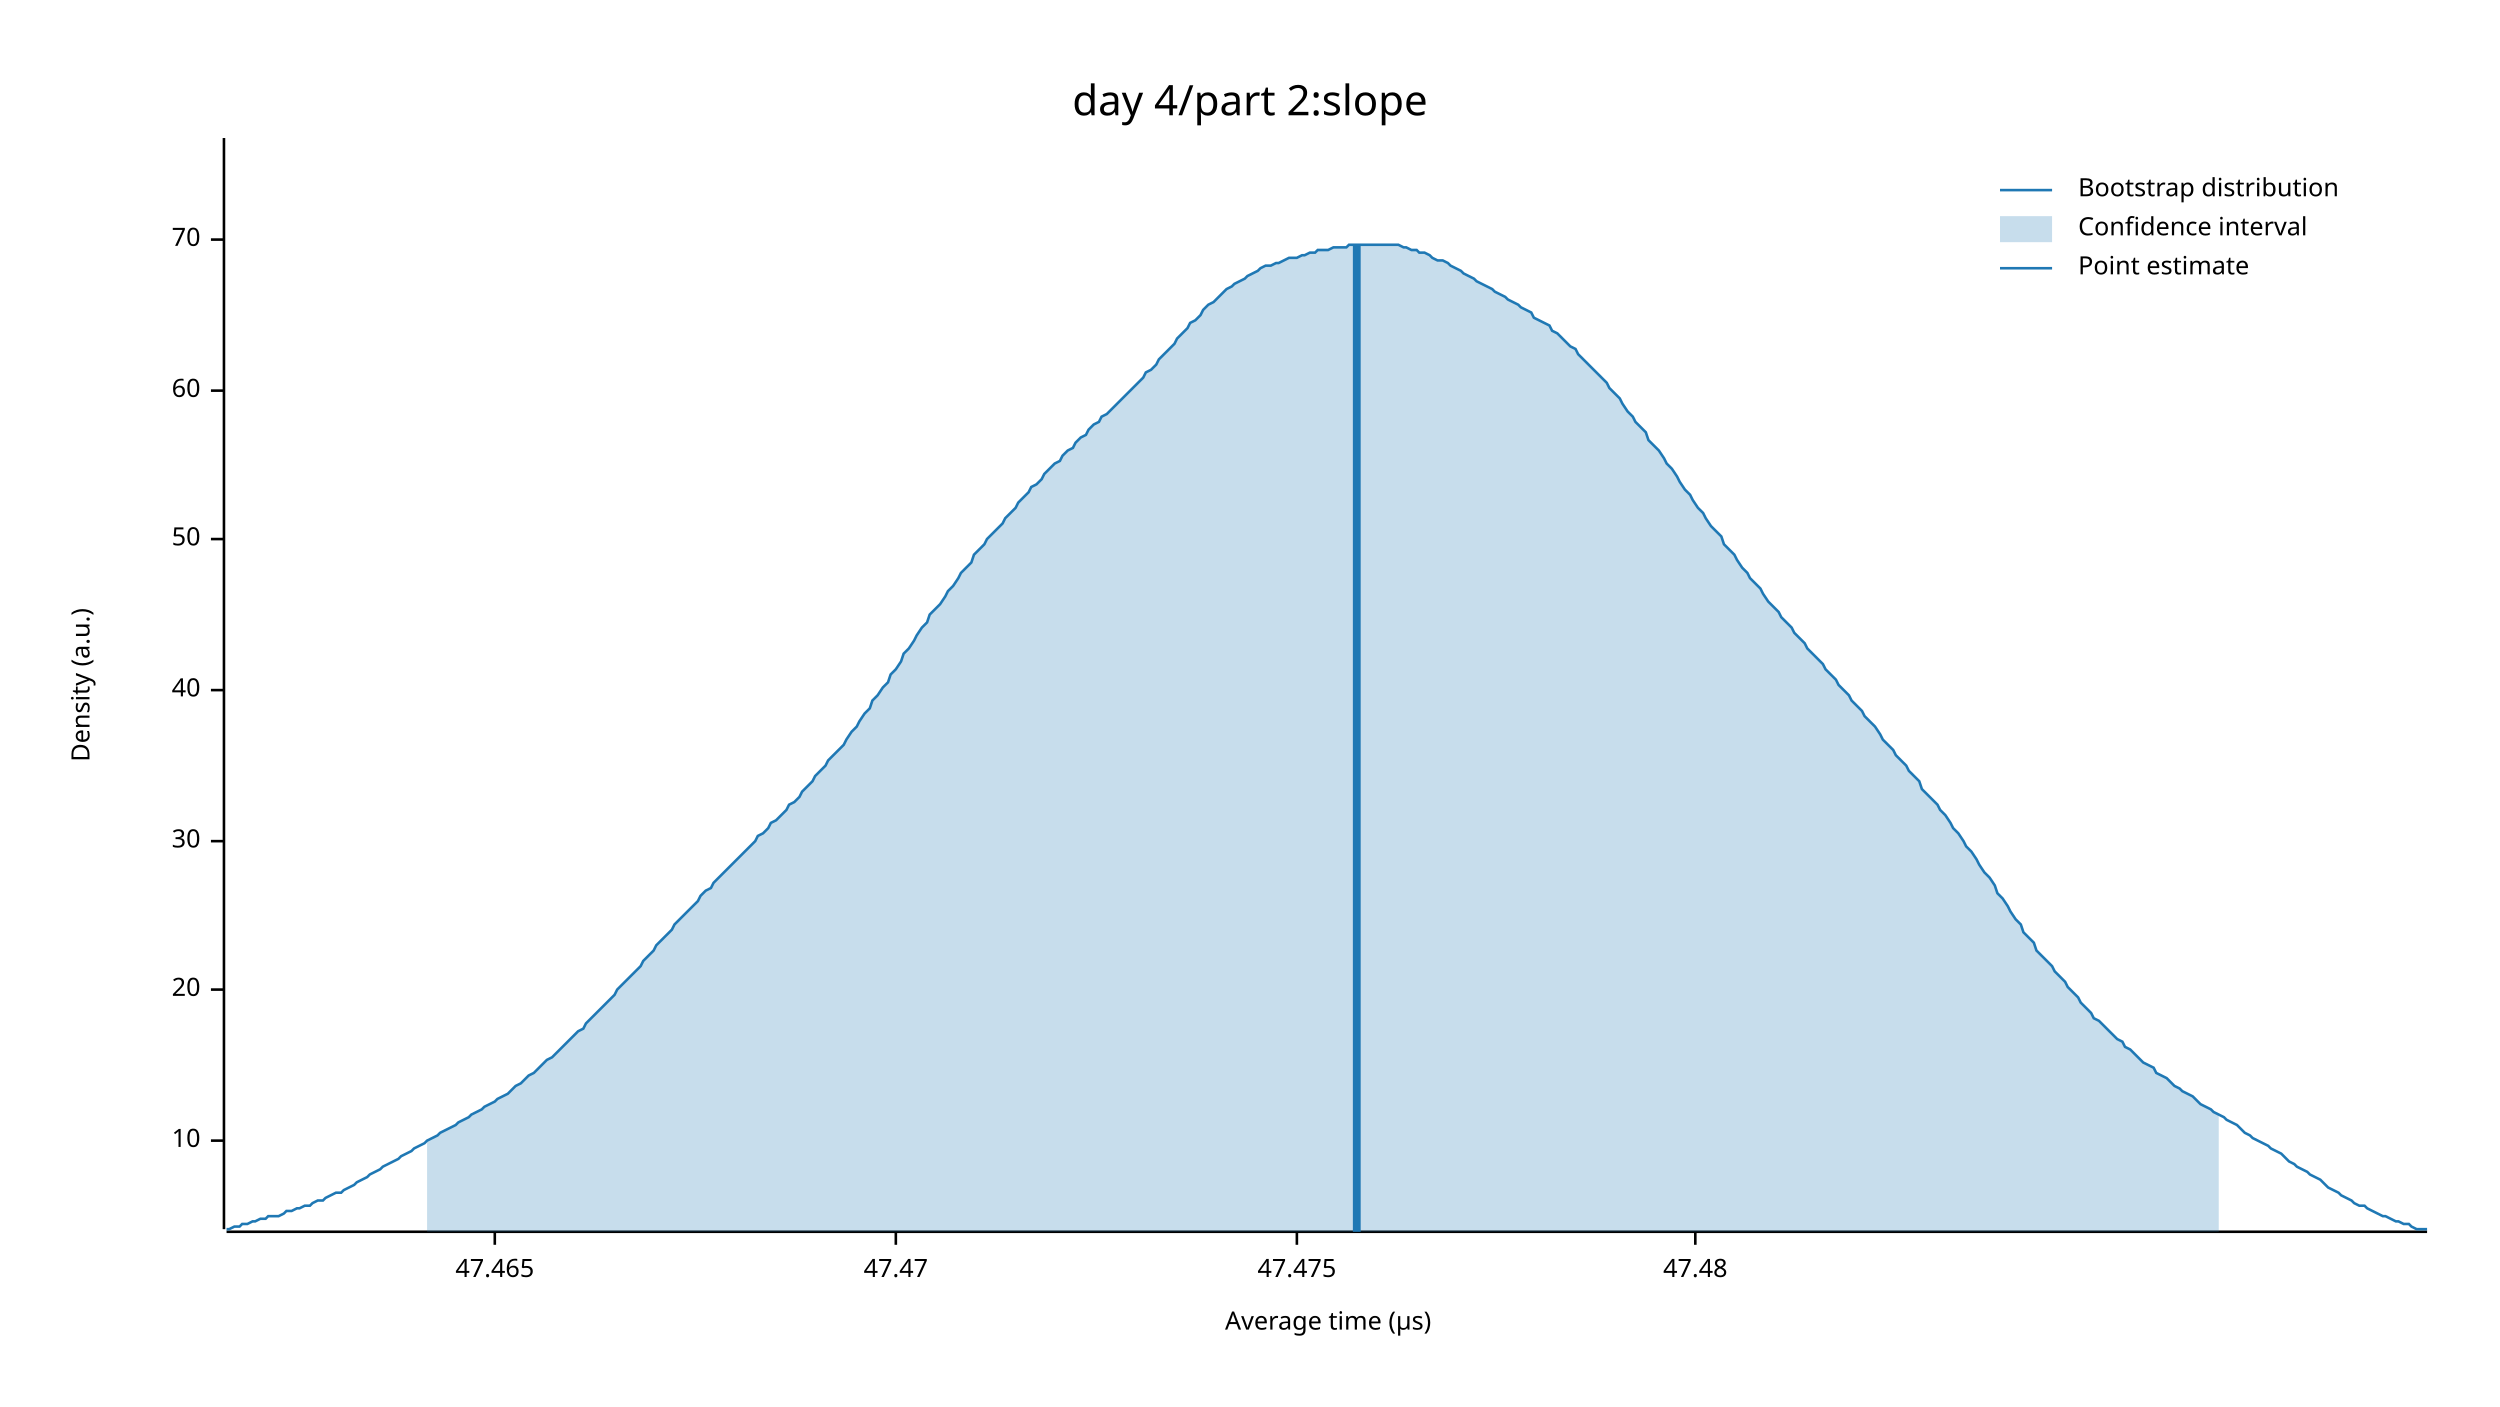
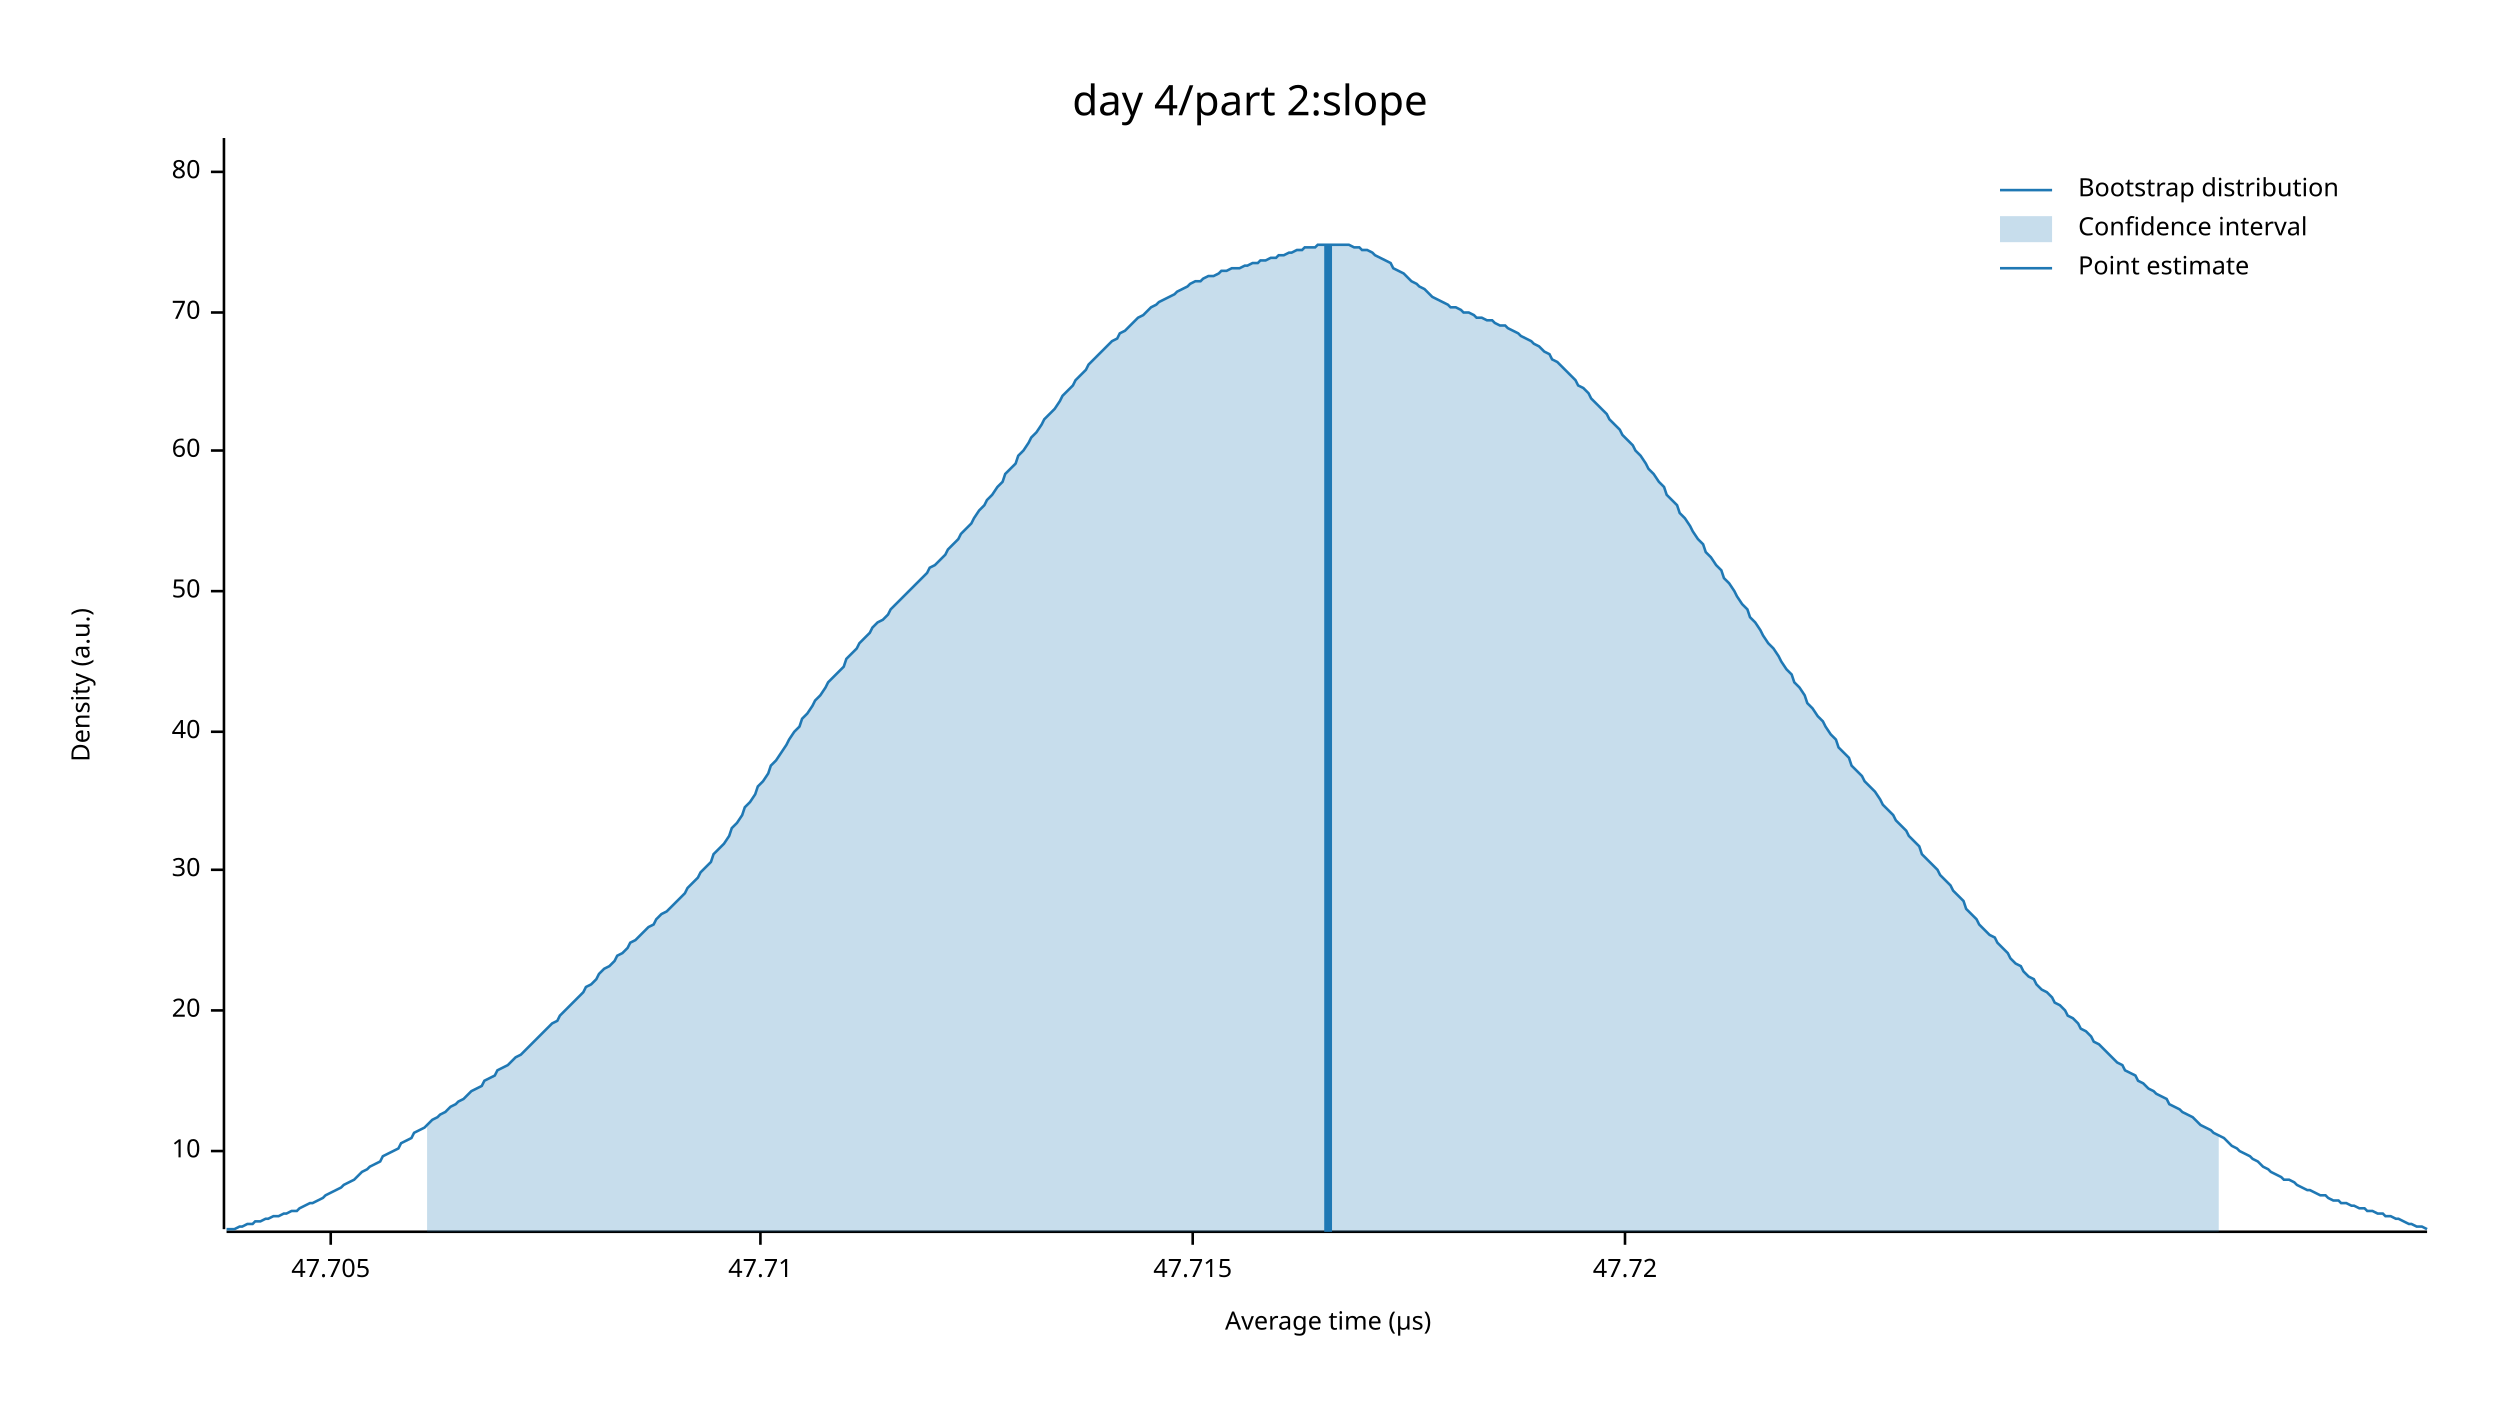
<svg xmlns="http://www.w3.org/2000/svg" width="960" height="540" viewBox="0 0 960 540">
  <text x="480" y="32" dy="0.76em" text-anchor="middle" font-family="sans-serif" font-size="16.129" opacity="1" fill="#000000">
day 4/part 2:slope
</text>
  <text x="27" y="263" dy="0.76em" text-anchor="middle" font-family="sans-serif" font-size="9.677" opacity="1" fill="#000000" transform="rotate(270, 27, 263)">
Density (a.u.)
</text>
  <text x="510" y="513" dy="-0.5ex" text-anchor="middle" font-family="sans-serif" font-size="9.677" opacity="1" fill="#000000">
Average time (µs)
</text>
  <polyline fill="none" opacity="1" stroke="#000000" stroke-width="1" points="86,53 86,472 " />
-   <text x="77" y="438" dy="0.5ex" text-anchor="end" font-family="sans-serif" font-size="9.677" opacity="1" fill="#000000">
+   <text x="77" y="442" dy="0.5ex" text-anchor="end" font-family="sans-serif" font-size="9.677" opacity="1" fill="#000000">
10
</text>
-   <polyline fill="none" opacity="1" stroke="#000000" stroke-width="1" points="81,438 86,438 " />
-   <text x="77" y="380" dy="0.5ex" text-anchor="end" font-family="sans-serif" font-size="9.677" opacity="1" fill="#000000">
+   <polyline fill="none" opacity="1" stroke="#000000" stroke-width="1" points="81,442 86,442 " />
+   <text x="77" y="388" dy="0.5ex" text-anchor="end" font-family="sans-serif" font-size="9.677" opacity="1" fill="#000000">
20
</text>
-   <polyline fill="none" opacity="1" stroke="#000000" stroke-width="1" points="81,380 86,380 " />
-   <text x="77" y="323" dy="0.5ex" text-anchor="end" font-family="sans-serif" font-size="9.677" opacity="1" fill="#000000">
+   <polyline fill="none" opacity="1" stroke="#000000" stroke-width="1" points="81,388 86,388 " />
+   <text x="77" y="334" dy="0.5ex" text-anchor="end" font-family="sans-serif" font-size="9.677" opacity="1" fill="#000000">
30
</text>
-   <polyline fill="none" opacity="1" stroke="#000000" stroke-width="1" points="81,323 86,323 " />
-   <text x="77" y="265" dy="0.5ex" text-anchor="end" font-family="sans-serif" font-size="9.677" opacity="1" fill="#000000">
+   <polyline fill="none" opacity="1" stroke="#000000" stroke-width="1" points="81,334 86,334 " />
+   <text x="77" y="281" dy="0.5ex" text-anchor="end" font-family="sans-serif" font-size="9.677" opacity="1" fill="#000000">
40
</text>
-   <polyline fill="none" opacity="1" stroke="#000000" stroke-width="1" points="81,265 86,265 " />
-   <text x="77" y="207" dy="0.5ex" text-anchor="end" font-family="sans-serif" font-size="9.677" opacity="1" fill="#000000">
+   <polyline fill="none" opacity="1" stroke="#000000" stroke-width="1" points="81,281 86,281 " />
+   <text x="77" y="227" dy="0.5ex" text-anchor="end" font-family="sans-serif" font-size="9.677" opacity="1" fill="#000000">
50
</text>
-   <polyline fill="none" opacity="1" stroke="#000000" stroke-width="1" points="81,207 86,207 " />
-   <text x="77" y="150" dy="0.5ex" text-anchor="end" font-family="sans-serif" font-size="9.677" opacity="1" fill="#000000">
+   <polyline fill="none" opacity="1" stroke="#000000" stroke-width="1" points="81,227 86,227 " />
+   <text x="77" y="173" dy="0.5ex" text-anchor="end" font-family="sans-serif" font-size="9.677" opacity="1" fill="#000000">
60
</text>
-   <polyline fill="none" opacity="1" stroke="#000000" stroke-width="1" points="81,150 86,150 " />
-   <text x="77" y="92" dy="0.5ex" text-anchor="end" font-family="sans-serif" font-size="9.677" opacity="1" fill="#000000">
+   <polyline fill="none" opacity="1" stroke="#000000" stroke-width="1" points="81,173 86,173 " />
+   <text x="77" y="120" dy="0.5ex" text-anchor="end" font-family="sans-serif" font-size="9.677" opacity="1" fill="#000000">
70
</text>
-   <polyline fill="none" opacity="1" stroke="#000000" stroke-width="1" points="81,92 86,92 " />
+   <polyline fill="none" opacity="1" stroke="#000000" stroke-width="1" points="81,120 86,120 " />
+   <text x="77" y="66" dy="0.5ex" text-anchor="end" font-family="sans-serif" font-size="9.677" opacity="1" fill="#000000">
+ 80
+ </text>
+   <polyline fill="none" opacity="1" stroke="#000000" stroke-width="1" points="81,66 86,66 " />
  <polyline fill="none" opacity="1" stroke="#000000" stroke-width="1" points="87,473 932,473 " />
-   <text x="190" y="483" dy="0.76em" text-anchor="middle" font-family="sans-serif" font-size="9.677" opacity="1" fill="#000000">
- 47.465
+   <text x="127" y="483" dy="0.76em" text-anchor="middle" font-family="sans-serif" font-size="9.677" opacity="1" fill="#000000">
+ 47.705
</text>
-   <polyline fill="none" opacity="1" stroke="#000000" stroke-width="1" points="190,473 190,478 " />
-   <text x="344" y="483" dy="0.76em" text-anchor="middle" font-family="sans-serif" font-size="9.677" opacity="1" fill="#000000">
- 47.47
+   <polyline fill="none" opacity="1" stroke="#000000" stroke-width="1" points="127,473 127,478 " />
+   <text x="292" y="483" dy="0.76em" text-anchor="middle" font-family="sans-serif" font-size="9.677" opacity="1" fill="#000000">
+ 47.71
</text>
-   <polyline fill="none" opacity="1" stroke="#000000" stroke-width="1" points="344,473 344,478 " />
-   <text x="498" y="483" dy="0.76em" text-anchor="middle" font-family="sans-serif" font-size="9.677" opacity="1" fill="#000000">
- 47.475
+   <polyline fill="none" opacity="1" stroke="#000000" stroke-width="1" points="292,473 292,478 " />
+   <text x="458" y="483" dy="0.76em" text-anchor="middle" font-family="sans-serif" font-size="9.677" opacity="1" fill="#000000">
+ 47.715
</text>
-   <polyline fill="none" opacity="1" stroke="#000000" stroke-width="1" points="498,473 498,478 " />
-   <text x="651" y="483" dy="0.76em" text-anchor="middle" font-family="sans-serif" font-size="9.677" opacity="1" fill="#000000">
- 47.48
+   <polyline fill="none" opacity="1" stroke="#000000" stroke-width="1" points="458,473 458,478 " />
+   <text x="624" y="483" dy="0.76em" text-anchor="middle" font-family="sans-serif" font-size="9.677" opacity="1" fill="#000000">
+ 47.72
</text>
-   <polyline fill="none" opacity="1" stroke="#000000" stroke-width="1" points="651,473 651,478 " />
-   <polyline fill="none" opacity="1" stroke="#1F78B4" stroke-width="1" points="87,472 88,472 90,471 92,471 93,470 95,470 97,469 98,469 100,468 102,468 103,467 105,467 107,467 109,466 110,465 112,465 114,464 115,464 117,463 119,463 120,462 122,461 124,461 125,460 127,459 129,458 131,458 132,457 134,456 136,455 137,454 139,453 141,452 142,451 144,450 146,449 147,448 149,447 151,446 153,445 154,444 156,443 158,442 159,441 161,440 163,439 164,438 166,437 168,436 169,435 171,434 173,433 175,432 176,431 178,430 180,429 181,428 183,427 185,426 186,425 188,424 190,423 191,422 193,421 195,420 197,418 198,417 200,416 202,414 203,413 205,412 207,410 208,409 210,407 212,406 214,404 215,403 217,401 219,399 220,398 222,396 224,395 225,393 227,391 229,389 230,388 232,386 234,384 236,382 237,380 239,378 241,376 242,375 244,373 246,371 247,369 249,367 251,365 252,363 254,361 256,359 258,357 259,355 261,353 263,351 264,350 266,348 268,346 269,344 271,342 273,341 274,339 276,337 278,335 280,333 281,332 283,330 285,328 286,327 288,325 290,323 291,321 293,320 295,318 296,316 298,315 300,313 302,311 303,309 305,308 307,306 308,304 310,302 312,300 313,298 315,296 317,294 318,292 320,290 322,288 324,286 325,284 327,281 329,279 330,277 332,274 334,272 335,269 337,267 339,264 341,262 342,259 344,257 346,254 347,251 349,249 351,246 352,244 354,241 356,239 357,236 359,234 361,232 363,229 364,227 366,225 368,222 369,220 371,218 373,216 374,213 376,211 378,209 379,207 381,205 383,203 385,201 386,199 388,197 390,195 391,193 393,191 395,189 396,187 398,186 400,184 401,182 403,180 405,178 407,177 408,175 410,173 412,172 413,170 415,168 417,167 418,165 420,163 422,162 423,160 425,159 427,157 429,155 430,154 432,152 434,150 435,149 437,147 439,145 440,143 442,142 444,140 445,138 447,136 449,134 451,132 452,130 454,128 456,126 457,124 459,123 461,121 462,119 464,117 466,116 468,114 469,113 471,111 473,110 474,109 476,108 478,107 479,106 481,105 483,104 484,103 486,102 488,102 490,101 491,101 493,100 495,99 496,99 498,99 500,98 501,98 503,97 505,97 506,96 508,96 510,96 512,95 513,95 515,95 517,95 518,94 520,94 522,94 523,94 525,94 527,94 528,94 530,94 532,94 534,94 535,94 537,94 539,95 540,95 542,96 544,96 545,97 547,97 549,98 550,99 552,100 554,100 556,101 557,102 559,103 561,104 562,105 564,106 566,107 567,108 569,109 571,110 573,111 574,112 576,113 578,114 579,115 581,116 583,117 584,118 586,119 588,120 589,122 591,123 593,124 595,125 596,127 598,128 600,130 601,131 603,133 605,134 606,136 608,138 610,140 611,141 613,143 615,145 617,147 618,149 620,151 622,153 623,155 625,158 627,160 628,162 630,164 632,166 633,169 635,171 637,173 639,176 640,178 642,180 644,183 645,185 647,188 649,190 650,192 652,195 654,197 655,199 657,202 659,204 661,206 662,209 664,211 666,213 667,215 669,218 671,220 672,222 674,224 676,226 677,228 679,231 681,233 683,235 684,237 686,239 688,241 689,243 691,245 693,247 694,249 696,251 698,253 700,255 701,257 703,259 705,261 706,263 708,265 710,267 711,269 713,271 715,273 716,275 718,277 720,279 722,282 723,284 725,286 727,288 728,290 730,292 732,294 733,296 735,298 737,300 738,303 740,305 742,307 744,309 745,311 747,313 749,316 750,318 752,320 754,323 755,325 757,327 759,330 760,332 762,335 764,337 766,340 767,343 769,345 771,348 772,350 774,353 776,355 777,358 779,360 781,362 782,365 784,367 786,369 788,371 789,373 791,375 793,377 794,379 796,381 798,383 799,385 801,387 803,389 804,391 806,392 808,394 810,396 811,397 813,399 815,400 816,402 818,403 820,405 821,406 823,408 825,409 827,410 828,412 830,413 832,414 833,415 835,417 837,418 838,419 840,420 842,421 843,422 845,424 847,425 849,426 850,427 852,428 854,429 855,430 857,431 859,432 860,433 862,435 864,436 865,437 867,438 869,439 871,440 872,441 874,442 876,443 877,444 879,446 881,447 882,448 884,449 886,450 887,451 889,452 891,453 893,455 894,456 896,457 898,458 899,459 901,460 903,461 904,462 906,463 908,463 909,464 911,465 913,466 915,467 916,467 918,468 920,469 921,469 923,470 925,470 926,471 928,472 930,472 932,472 " />
-   <polygon opacity="0.25" fill="#1F78B4" points="164,438 166,437 168,436 169,435 171,434 173,433 175,432 176,431 178,430 180,429 181,428 183,427 185,426 186,425 188,424 190,423 191,422 193,421 195,420 197,418 198,417 200,416 202,414 203,413 205,412 207,410 208,409 210,407 212,406 214,404 215,403 217,401 219,399 220,398 222,396 224,395 225,393 227,391 229,389 230,388 232,386 234,384 236,382 237,380 239,378 241,376 242,375 244,373 246,371 247,369 249,367 251,365 252,363 254,361 256,359 258,357 259,355 261,353 263,351 264,350 266,348 268,346 269,344 271,342 273,341 274,339 276,337 278,335 280,333 281,332 283,330 285,328 286,327 288,325 290,323 291,321 293,320 295,318 296,316 298,315 300,313 302,311 303,309 305,308 307,306 308,304 310,302 312,300 313,298 315,296 317,294 318,292 320,290 322,288 324,286 325,284 327,281 329,279 330,277 332,274 334,272 335,269 337,267 339,264 341,262 342,259 344,257 346,254 347,251 349,249 351,246 352,244 354,241 356,239 357,236 359,234 361,232 363,229 364,227 366,225 368,222 369,220 371,218 373,216 374,213 376,211 378,209 379,207 381,205 383,203 385,201 386,199 388,197 390,195 391,193 393,191 395,189 396,187 398,186 400,184 401,182 403,180 405,178 407,177 408,175 410,173 412,172 413,170 415,168 417,167 418,165 420,163 422,162 423,160 425,159 427,157 429,155 430,154 432,152 434,150 435,149 437,147 439,145 440,143 442,142 444,140 445,138 447,136 449,134 451,132 452,130 454,128 456,126 457,124 459,123 461,121 462,119 464,117 466,116 468,114 469,113 471,111 473,110 474,109 476,108 478,107 479,106 481,105 483,104 484,103 486,102 488,102 490,101 491,101 493,100 495,99 496,99 498,99 500,98 501,98 503,97 505,97 506,96 508,96 510,96 512,95 513,95 515,95 517,95 518,94 520,94 522,94 523,94 525,94 527,94 528,94 530,94 532,94 534,94 535,94 537,94 539,95 540,95 542,96 544,96 545,97 547,97 549,98 550,99 552,100 554,100 556,101 557,102 559,103 561,104 562,105 564,106 566,107 567,108 569,109 571,110 573,111 574,112 576,113 578,114 579,115 581,116 583,117 584,118 586,119 588,120 589,122 591,123 593,124 595,125 596,127 598,128 600,130 601,131 603,133 605,134 606,136 608,138 610,140 611,141 613,143 615,145 617,147 618,149 620,151 622,153 623,155 625,158 627,160 628,162 630,164 632,166 633,169 635,171 637,173 639,176 640,178 642,180 644,183 645,185 647,188 649,190 650,192 652,195 654,197 655,199 657,202 659,204 661,206 662,209 664,211 666,213 667,215 669,218 671,220 672,222 674,224 676,226 677,228 679,231 681,233 683,235 684,237 686,239 688,241 689,243 691,245 693,247 694,249 696,251 698,253 700,255 701,257 703,259 705,261 706,263 708,265 710,267 711,269 713,271 715,273 716,275 718,277 720,279 722,282 723,284 725,286 727,288 728,290 730,292 732,294 733,296 735,298 737,300 738,303 740,305 742,307 744,309 745,311 747,313 749,316 750,318 752,320 754,323 755,325 757,327 759,330 760,332 762,335 764,337 766,340 767,343 769,345 771,348 772,350 774,353 776,355 777,358 779,360 781,362 782,365 784,367 786,369 788,371 789,373 791,375 793,377 794,379 796,381 798,383 799,385 801,387 803,389 804,391 806,392 808,394 810,396 811,397 813,399 815,400 816,402 818,403 820,405 821,406 823,408 825,409 827,410 828,412 830,413 832,414 833,415 835,417 837,418 838,419 840,420 842,421 843,422 845,424 847,425 849,426 850,427 852,428 852,473 164,473 " />
-   <polyline fill="none" opacity="1" stroke="#1F78B4" stroke-width="3" points="521,473 521,94 " />
+   <polyline fill="none" opacity="1" stroke="#000000" stroke-width="1" points="624,473 624,478 " />
+   <polyline fill="none" opacity="1" stroke="#1F78B4" stroke-width="1" points="87,472 88,472 90,472 92,471 93,471 95,470 97,470 98,469 100,469 102,468 103,468 105,467 107,467 109,466 110,466 112,465 114,465 115,464 117,463 119,462 120,462 122,461 124,460 125,459 127,458 129,457 131,456 132,455 134,454 136,453 137,452 139,450 141,449 142,448 144,447 146,446 147,444 149,443 151,442 153,441 154,439 156,438 158,437 159,435 161,434 163,433 164,432 166,430 168,429 169,428 171,427 173,425 175,424 176,423 178,422 180,420 181,419 183,418 185,417 186,415 188,414 190,413 191,411 193,410 195,409 197,407 198,406 200,405 202,403 203,402 205,400 207,398 208,397 210,395 212,393 214,392 215,390 217,388 219,386 220,385 222,383 224,381 225,379 227,378 229,376 230,374 232,372 234,371 236,369 237,367 239,366 241,364 242,362 244,361 246,359 247,358 249,356 251,355 252,353 254,351 256,350 258,348 259,347 261,345 263,343 264,341 266,339 268,337 269,335 271,333 273,331 274,328 276,326 278,324 280,321 281,318 283,316 285,313 286,310 288,308 290,305 291,302 293,300 295,297 296,294 298,292 300,289 302,286 303,284 305,281 307,279 308,276 310,274 312,271 313,269 315,267 317,264 318,262 320,260 322,258 324,256 325,253 327,251 329,249 330,247 332,245 334,243 335,241 337,239 339,238 341,236 342,234 344,232 346,230 347,229 349,227 351,225 352,224 354,222 356,220 357,218 359,217 361,215 363,213 364,211 366,209 368,207 369,205 371,203 373,201 374,199 376,196 378,194 379,192 381,190 383,187 385,185 386,182 388,180 390,178 391,175 393,173 395,170 396,168 398,166 400,163 401,161 403,159 405,157 407,154 408,152 410,150 412,148 413,146 415,144 417,142 418,140 420,138 422,136 423,135 425,133 427,131 429,130 430,128 432,127 434,125 435,124 437,122 439,121 440,120 442,118 444,117 445,116 447,115 449,114 451,113 452,112 454,111 456,110 457,109 459,108 461,108 462,107 464,106 466,106 468,105 469,104 471,104 473,103 474,103 476,103 478,102 479,102 481,101 483,101 484,100 486,100 488,99 490,99 491,98 493,98 495,97 496,97 498,96 500,96 501,95 503,95 505,95 506,94 508,94 510,94 512,94 513,94 515,94 517,94 518,94 520,95 522,95 523,96 525,96 527,97 528,98 530,99 532,100 534,101 535,103 537,104 539,105 540,106 542,108 544,109 545,110 547,111 549,113 550,114 552,115 554,116 556,117 557,118 559,118 561,119 562,120 564,120 566,121 567,122 569,122 571,123 573,123 574,124 576,125 578,125 579,126 581,127 583,128 584,129 586,130 588,131 589,132 591,133 593,135 595,136 596,138 598,139 600,141 601,142 603,144 605,146 606,148 608,149 610,151 611,153 613,155 615,157 617,159 618,161 620,163 622,165 623,167 625,169 627,171 628,173 630,175 632,178 633,180 635,182 637,185 639,187 640,190 642,192 644,194 645,197 647,199 649,202 650,204 652,207 654,209 655,212 657,214 659,217 661,219 662,222 664,224 666,227 667,229 669,232 671,234 672,237 674,239 676,242 677,244 679,247 681,249 683,252 684,254 686,257 688,259 689,262 691,264 693,267 694,270 696,272 698,275 700,277 701,279 703,282 705,284 706,287 708,289 710,291 711,294 713,296 715,298 716,300 718,302 720,304 722,307 723,309 725,311 727,313 728,315 730,317 732,319 733,321 735,323 737,325 738,328 740,330 742,332 744,334 745,336 747,338 749,340 750,342 752,344 754,346 755,349 757,351 759,353 760,355 762,357 764,359 766,360 767,362 769,364 771,366 772,368 774,370 776,371 777,373 779,375 781,376 782,378 784,380 786,381 788,383 789,385 791,386 793,388 794,390 796,391 798,393 799,395 801,396 803,398 804,400 806,401 808,403 810,405 811,406 813,408 815,409 816,411 818,412 820,413 821,415 823,416 825,418 827,419 828,420 830,421 832,422 833,424 835,425 837,426 838,427 840,428 842,429 843,430 845,432 847,433 849,434 850,435 852,436 854,437 855,438 857,440 859,441 860,442 862,443 864,444 865,445 867,446 869,448 871,449 872,450 874,451 876,452 877,453 879,453 881,454 882,455 884,456 886,457 887,457 889,458 891,459 893,459 894,460 896,461 898,461 899,462 901,462 903,463 904,463 906,464 908,464 909,465 911,465 913,466 915,466 916,467 918,467 920,468 921,468 923,469 925,470 926,470 928,471 930,471 932,472 " />
+   <polygon opacity="0.25" fill="#1F78B4" points="164,432 166,430 168,429 169,428 171,427 173,425 175,424 176,423 178,422 180,420 181,419 183,418 185,417 186,415 188,414 190,413 191,411 193,410 195,409 197,407 198,406 200,405 202,403 203,402 205,400 207,398 208,397 210,395 212,393 214,392 215,390 217,388 219,386 220,385 222,383 224,381 225,379 227,378 229,376 230,374 232,372 234,371 236,369 237,367 239,366 241,364 242,362 244,361 246,359 247,358 249,356 251,355 252,353 254,351 256,350 258,348 259,347 261,345 263,343 264,341 266,339 268,337 269,335 271,333 273,331 274,328 276,326 278,324 280,321 281,318 283,316 285,313 286,310 288,308 290,305 291,302 293,300 295,297 296,294 298,292 300,289 302,286 303,284 305,281 307,279 308,276 310,274 312,271 313,269 315,267 317,264 318,262 320,260 322,258 324,256 325,253 327,251 329,249 330,247 332,245 334,243 335,241 337,239 339,238 341,236 342,234 344,232 346,230 347,229 349,227 351,225 352,224 354,222 356,220 357,218 359,217 361,215 363,213 364,211 366,209 368,207 369,205 371,203 373,201 374,199 376,196 378,194 379,192 381,190 383,187 385,185 386,182 388,180 390,178 391,175 393,173 395,170 396,168 398,166 400,163 401,161 403,159 405,157 407,154 408,152 410,150 412,148 413,146 415,144 417,142 418,140 420,138 422,136 423,135 425,133 427,131 429,130 430,128 432,127 434,125 435,124 437,122 439,121 440,120 442,118 444,117 445,116 447,115 449,114 451,113 452,112 454,111 456,110 457,109 459,108 461,108 462,107 464,106 466,106 468,105 469,104 471,104 473,103 474,103 476,103 478,102 479,102 481,101 483,101 484,100 486,100 488,99 490,99 491,98 493,98 495,97 496,97 498,96 500,96 501,95 503,95 505,95 506,94 508,94 510,94 512,94 513,94 515,94 517,94 518,94 520,95 522,95 523,96 525,96 527,97 528,98 530,99 532,100 534,101 535,103 537,104 539,105 540,106 542,108 544,109 545,110 547,111 549,113 550,114 552,115 554,116 556,117 557,118 559,118 561,119 562,120 564,120 566,121 567,122 569,122 571,123 573,123 574,124 576,125 578,125 579,126 581,127 583,128 584,129 586,130 588,131 589,132 591,133 593,135 595,136 596,138 598,139 600,141 601,142 603,144 605,146 606,148 608,149 610,151 611,153 613,155 615,157 617,159 618,161 620,163 622,165 623,167 625,169 627,171 628,173 630,175 632,178 633,180 635,182 637,185 639,187 640,190 642,192 644,194 645,197 647,199 649,202 650,204 652,207 654,209 655,212 657,214 659,217 661,219 662,222 664,224 666,227 667,229 669,232 671,234 672,237 674,239 676,242 677,244 679,247 681,249 683,252 684,254 686,257 688,259 689,262 691,264 693,267 694,270 696,272 698,275 700,277 701,279 703,282 705,284 706,287 708,289 710,291 711,294 713,296 715,298 716,300 718,302 720,304 722,307 723,309 725,311 727,313 728,315 730,317 732,319 733,321 735,323 737,325 738,328 740,330 742,332 744,334 745,336 747,338 749,340 750,342 752,344 754,346 755,349 757,351 759,353 760,355 762,357 764,359 766,360 767,362 769,364 771,366 772,368 774,370 776,371 777,373 779,375 781,376 782,378 784,380 786,381 788,383 789,385 791,386 793,388 794,390 796,391 798,393 799,395 801,396 803,398 804,400 806,401 808,403 810,405 811,406 813,408 815,409 816,411 818,412 820,413 821,415 823,416 825,418 827,419 828,420 830,421 832,422 833,424 835,425 837,426 838,427 840,428 842,429 843,430 845,432 847,433 849,434 850,435 852,436 852,473 164,473 " />
+   <polyline fill="none" opacity="1" stroke="#1F78B4" stroke-width="3" points="510,473 510,94 " />
  <text x="798" y="68" dy="0.76em" text-anchor="start" font-family="sans-serif" font-size="9.677" opacity="1" fill="#000000">
Bootstrap distribution
</text>
  <text x="798" y="83" dy="0.76em" text-anchor="start" font-family="sans-serif" font-size="9.677" opacity="1" fill="#000000">
Confidence interval
</text>
  <text x="798" y="98" dy="0.76em" text-anchor="start" font-family="sans-serif" font-size="9.677" opacity="1" fill="#000000">
Point estimate
</text>
  <polyline fill="none" opacity="1" stroke="#1F78B4" stroke-width="1" points="768,73 788,73 " />
  <rect x="768" y="83" width="20" height="10" opacity="0.25" fill="#1F78B4" stroke="none" />
  <polyline fill="none" opacity="1" stroke="#1F78B4" stroke-width="1" points="768,103 788,103 " />
</svg>
